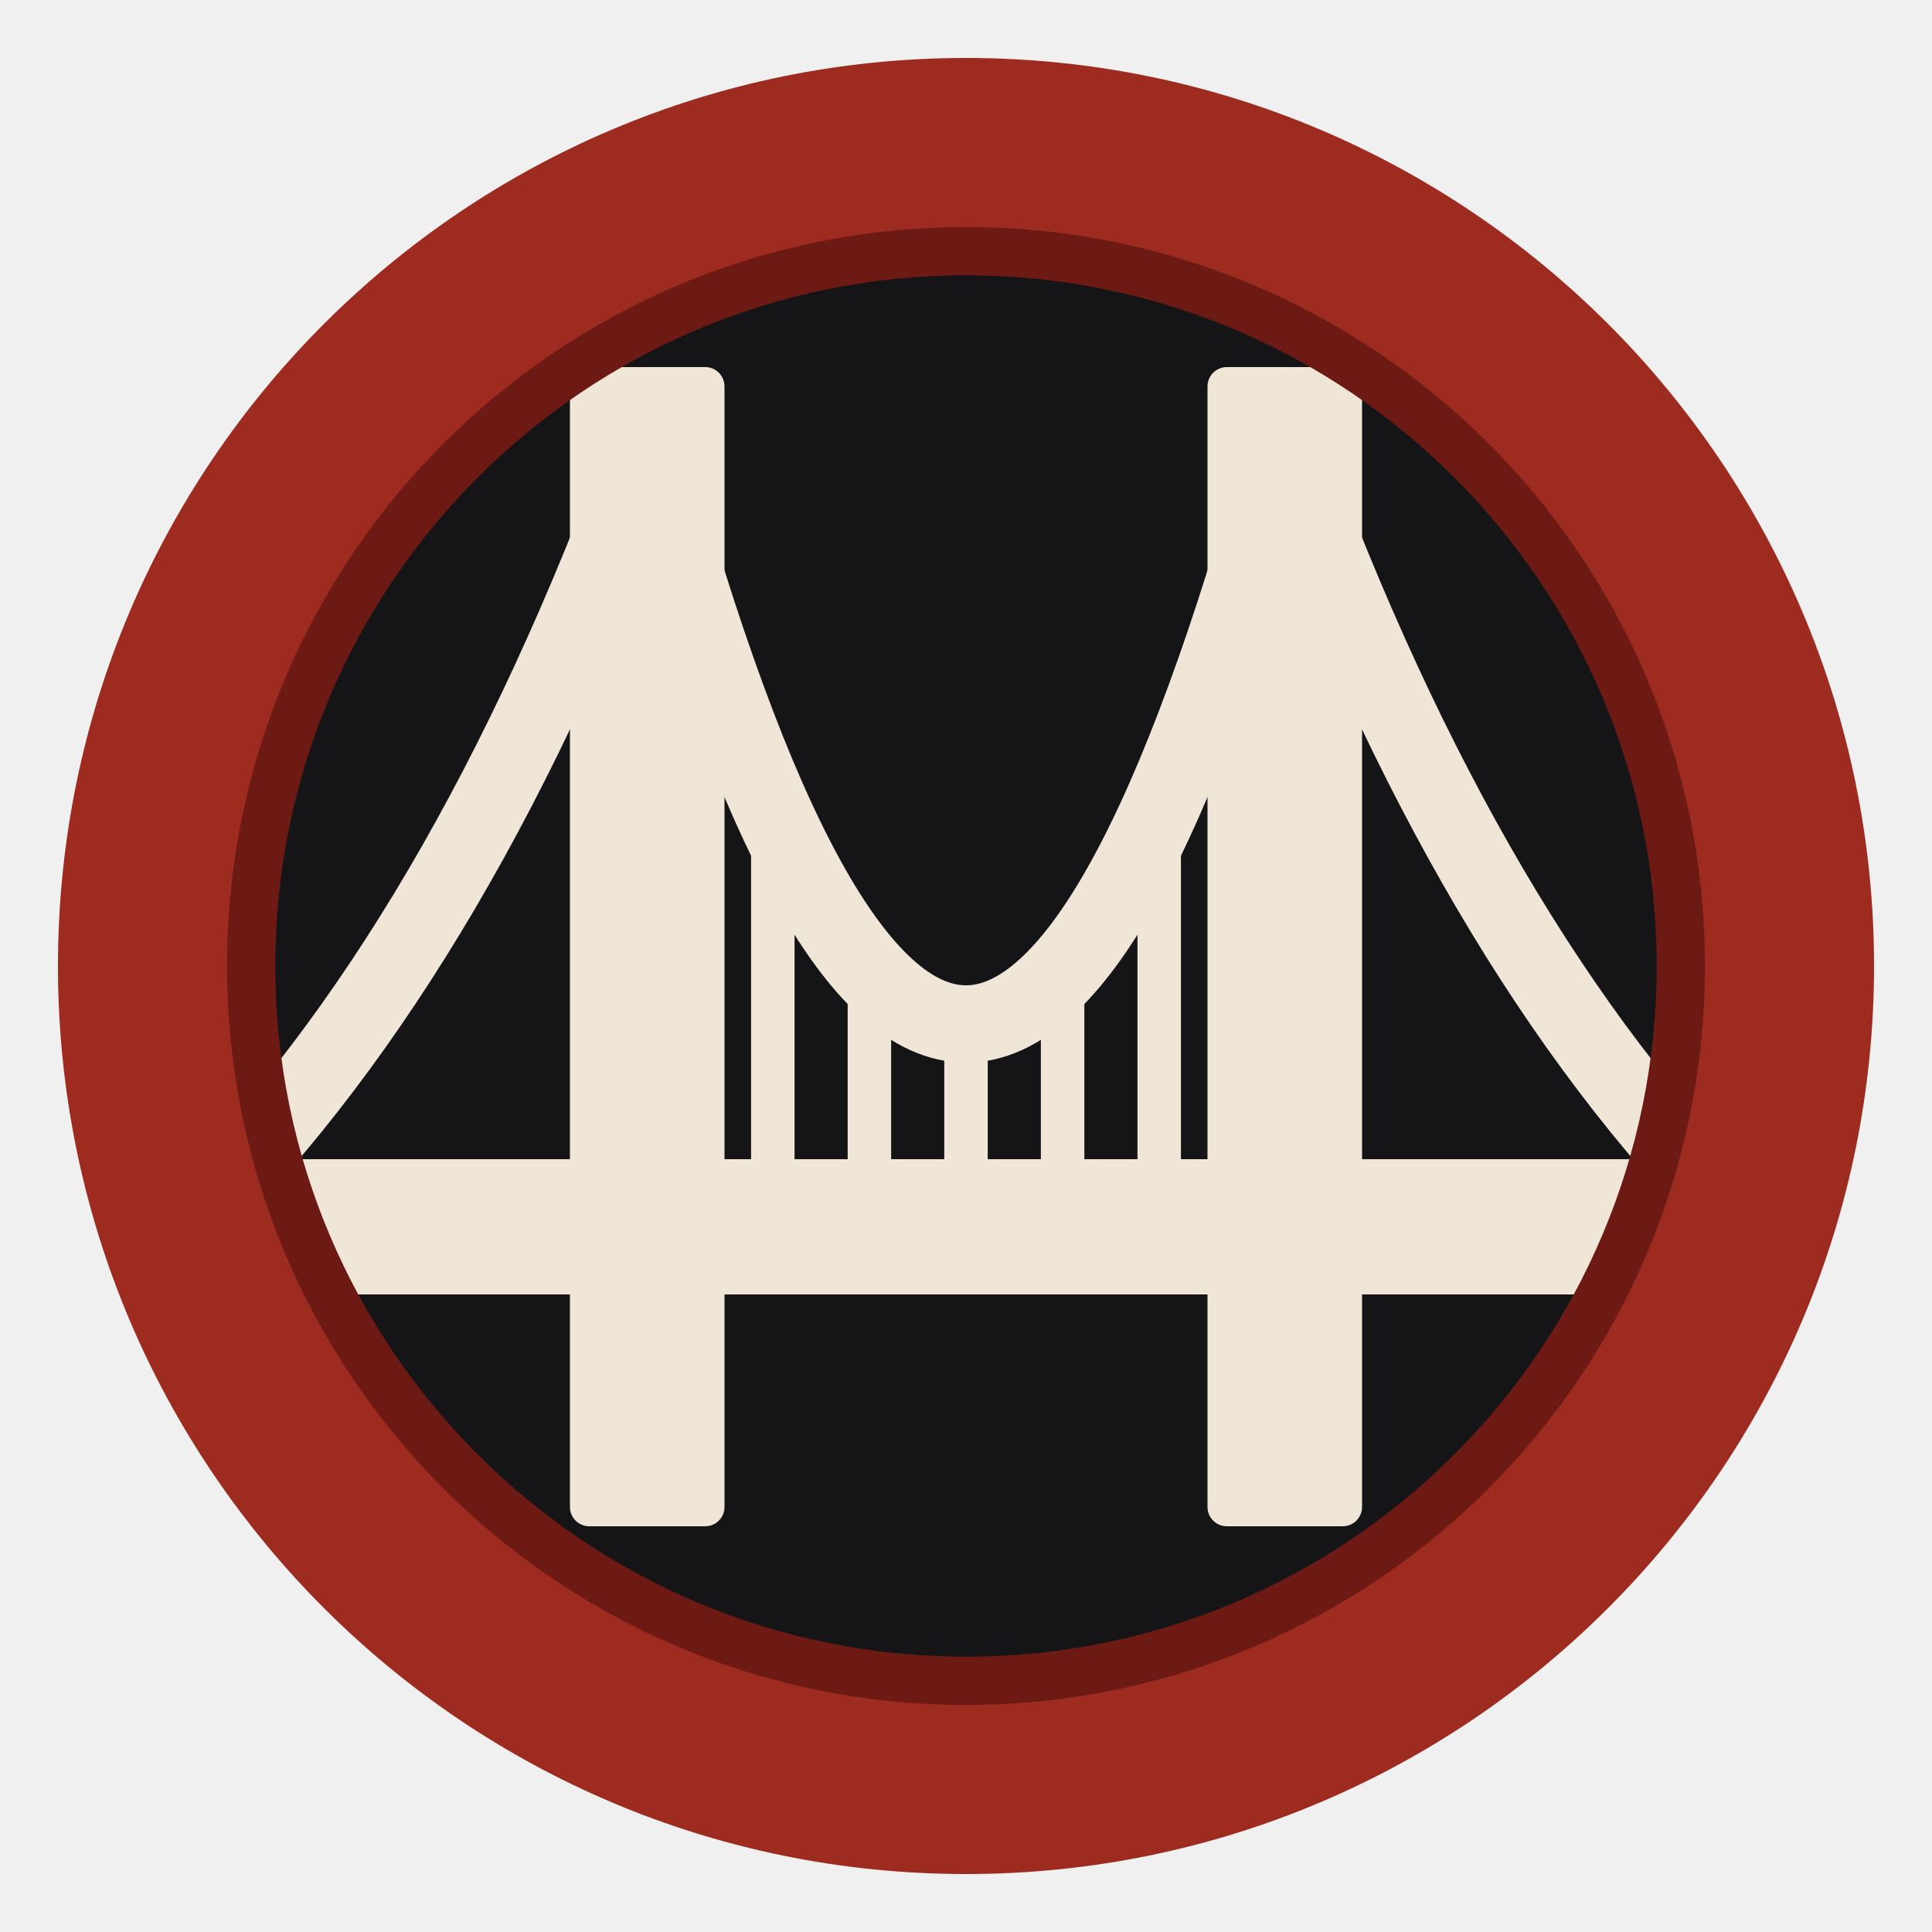
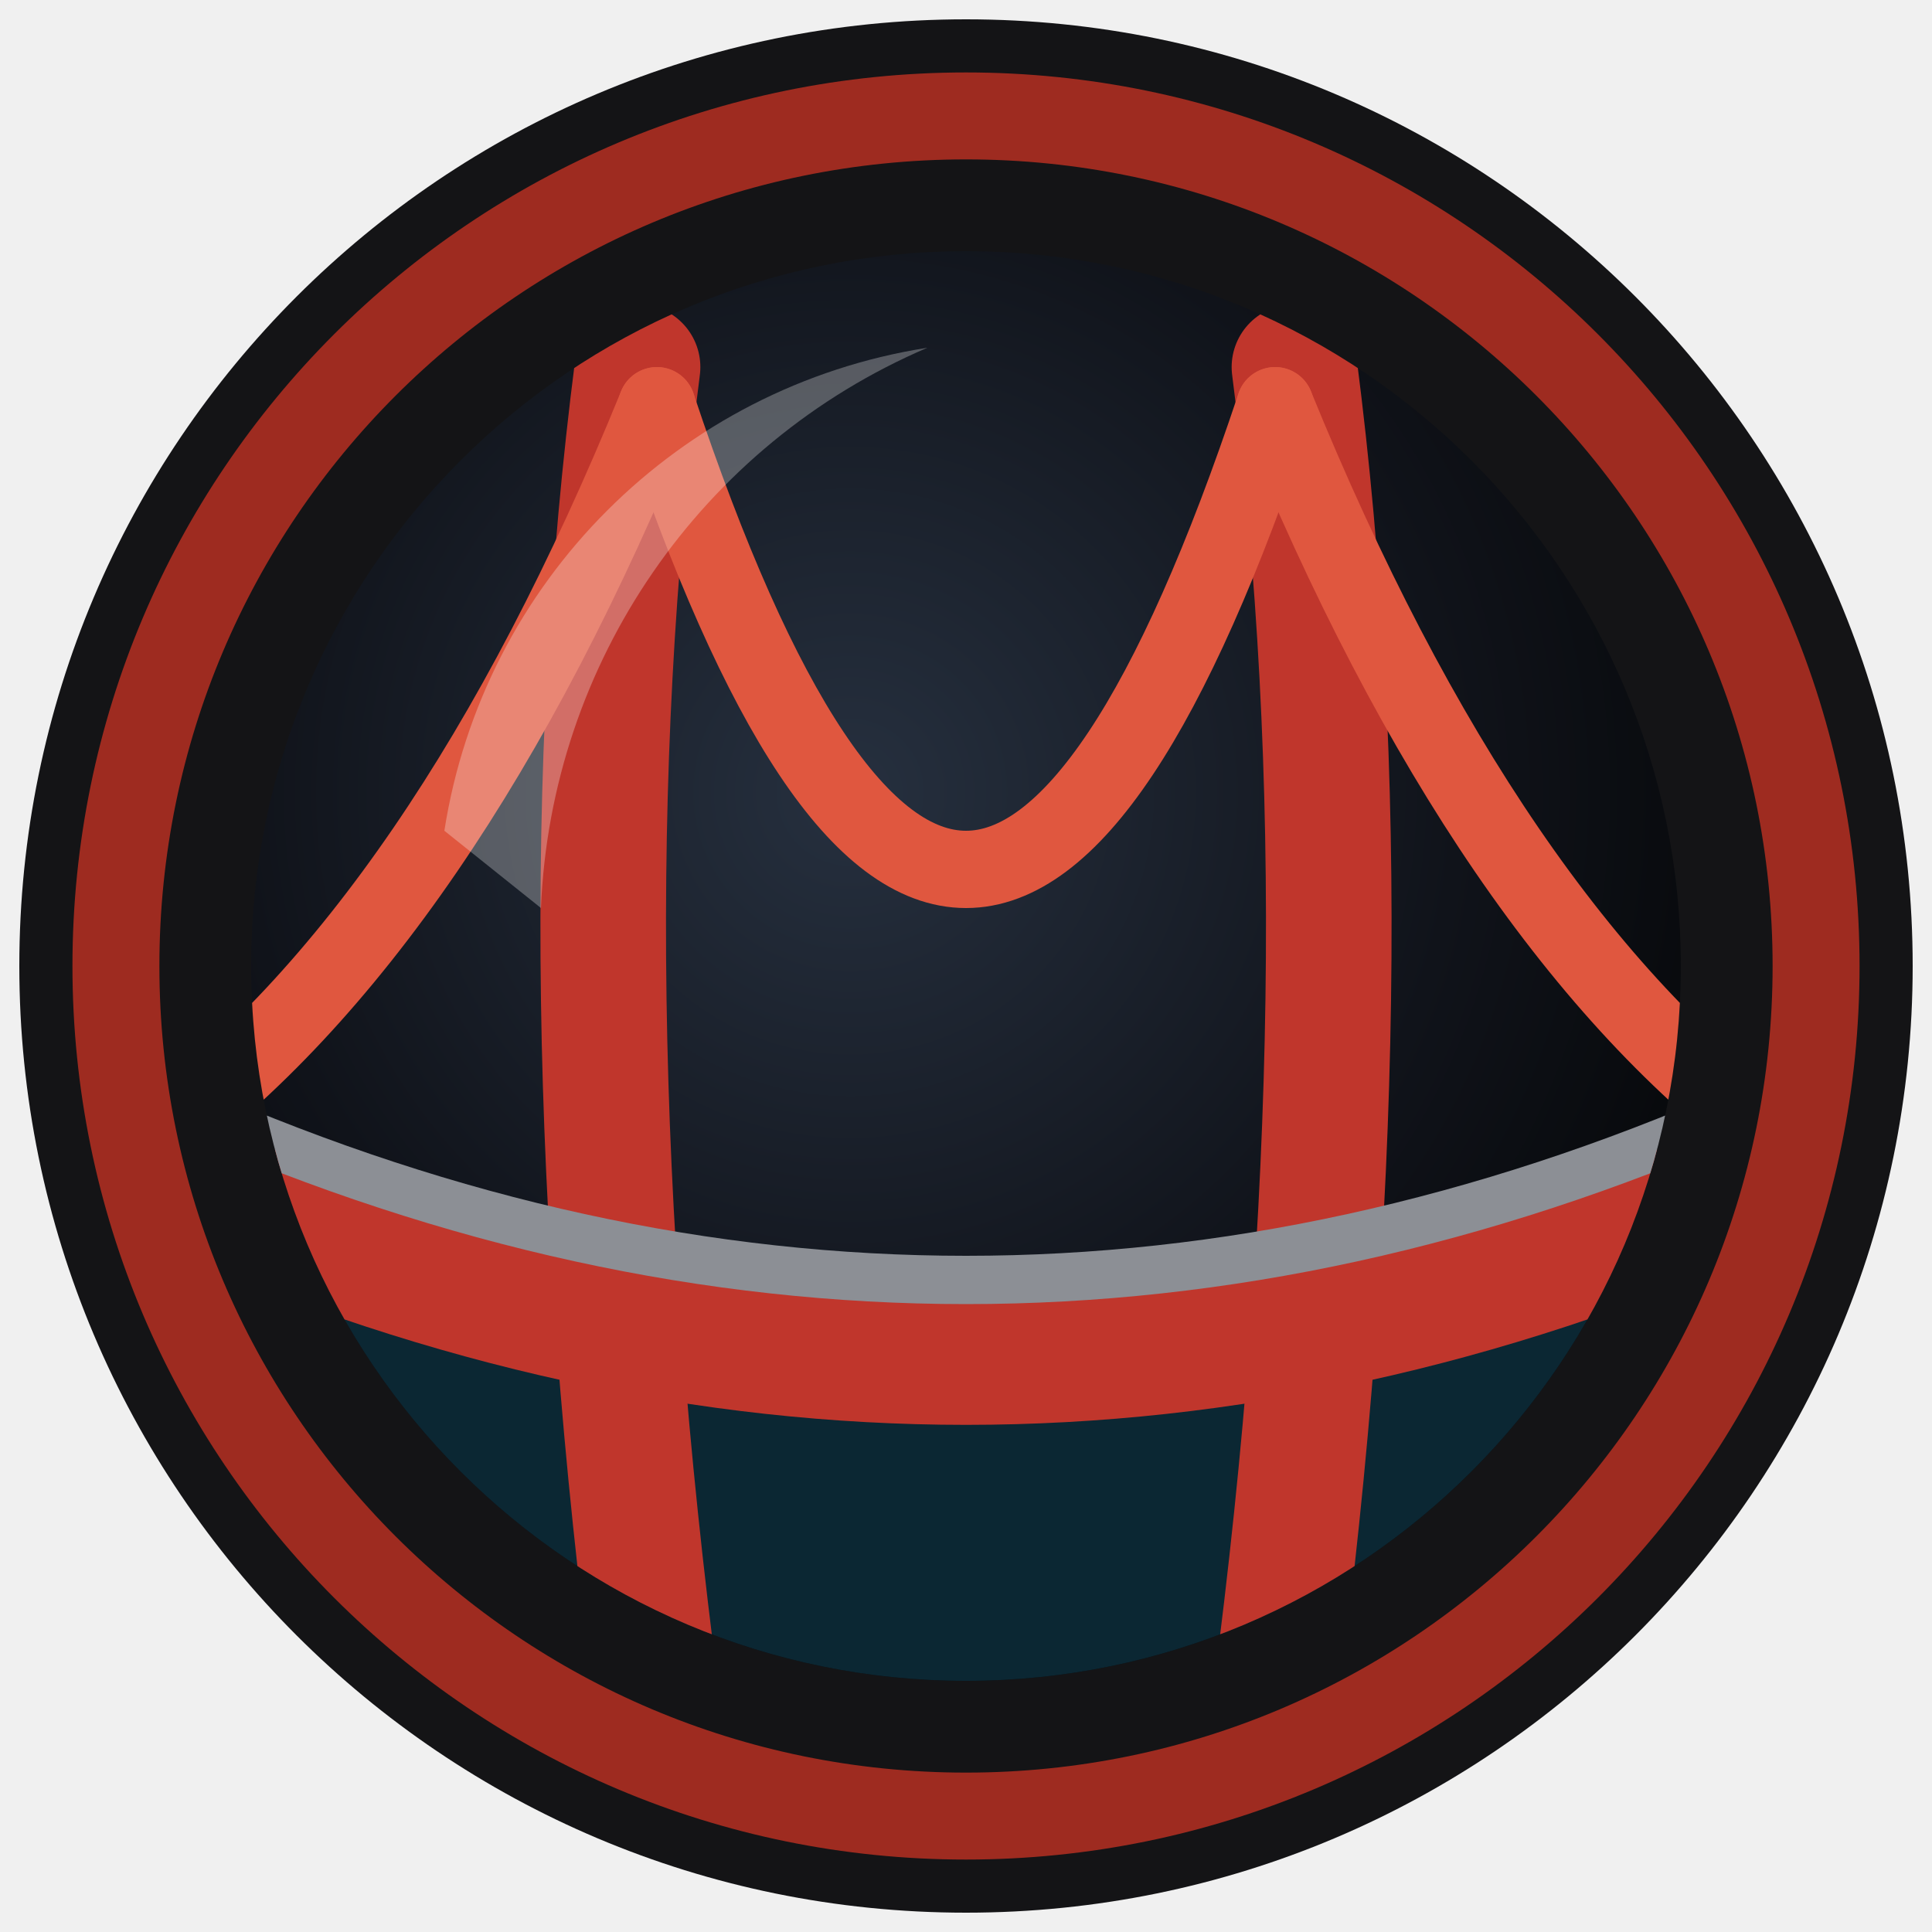
- <svg xmlns="http://www.w3.org/2000/svg" viewBox="0 0 200 200" width="512" height="512" role="img" aria-labelledby="t">
+ <svg xmlns="http://www.w3.org/2000/svg" viewBox="0 0 200 200" width="64" height="64">
  <defs>
-     <clipPath id="lens">
-       <circle cx="100" cy="100" r="72" />
+     <radialGradient id="glass" cx="42%" cy="38%" r="70%">
+       <stop offset="0" stop-color="#26303F" />
+       <stop offset="0.6" stop-color="#10131A" />
+       <stop offset="1" stop-color="#040506" />
+     </radialGradient>
+     <clipPath id="g">
+       <circle cx="100" cy="100" r="74" />
    </clipPath>
  </defs>
-   <circle cx="100" cy="100" r="94" fill="#9E2B20" />
-   <circle cx="100" cy="100" r="74" fill="#151517" />
-   <g clip-path="url(#lens)" fill="none" stroke="#EFE6D8" stroke-linecap="butt">
-     <path d="M67,46 Q100,166 133,46" stroke-width="8" />
-     <path d="M67,46 Q48,98 20,126" stroke-width="8" />
-     <path d="M133,46 Q152,98 180,126" stroke-width="8" />
-     <g stroke-width="4.5">
-       <line x1="80" y1="84" x2="80" y2="124" />
-       <line x1="90" y1="100" x2="90" y2="124" />
-       <line x1="100" y1="106" x2="100" y2="124" />
-       <line x1="110" y1="100" x2="110" y2="124" />
-       <line x1="120" y1="84" x2="120" y2="124" />
-     </g>
+   <circle cx="100" cy="100" r="98" fill="#141416" />
+   <circle cx="100" cy="100" r="88" fill="none" stroke="#9E2B20" stroke-width="9" />
+   <circle cx="100" cy="100" r="74" fill="url(#glass)" />
+   <g clip-path="url(#g)">
+     <path d="M20,122 Q100,158 180,122 L180,180 L20,180 Z" fill="#0B2733" />
  </g>
-   <g clip-path="url(#lens)" fill="#EFE6D8">
-     <rect x="20" y="120" width="160" height="14" />
-     <rect x="59" y="38" width="16" height="120" rx="2" />
-     <rect x="125" y="38" width="16" height="120" rx="2" />
+   <g clip-path="url(#g)" fill="none" stroke-linecap="round">
+     <path d="M66,38 Q58,100 68,176" stroke="#C0362C" stroke-width="13" />
+     <path d="M134,38 Q142,100 132,176" stroke="#C0362C" stroke-width="13" />
+     <path d="M68,42 Q100,138 132,42" stroke="#E0573F" stroke-width="8" />
+     <path d="M68,42 Q46,96 16,118" stroke="#E0573F" stroke-width="8" />
+     <path d="M132,42 Q154,96 184,118" stroke="#E0573F" stroke-width="8" />
+     <path d="M20,123 Q100,158 180,123" stroke="#C0362C" stroke-width="14" />
+     <path d="M20,115 Q100,150 180,115" stroke="#8C8F95" stroke-width="5" />
  </g>
-   <circle cx="100" cy="100" r="74" fill="none" stroke="#6E1A14" stroke-width="5" />
+   <path d="M46,86 A60,60 0 0 1 96,36 A66,66 0 0 0 56,94 Z" fill="#FFFFFF" opacity="0.28" />
</svg>
